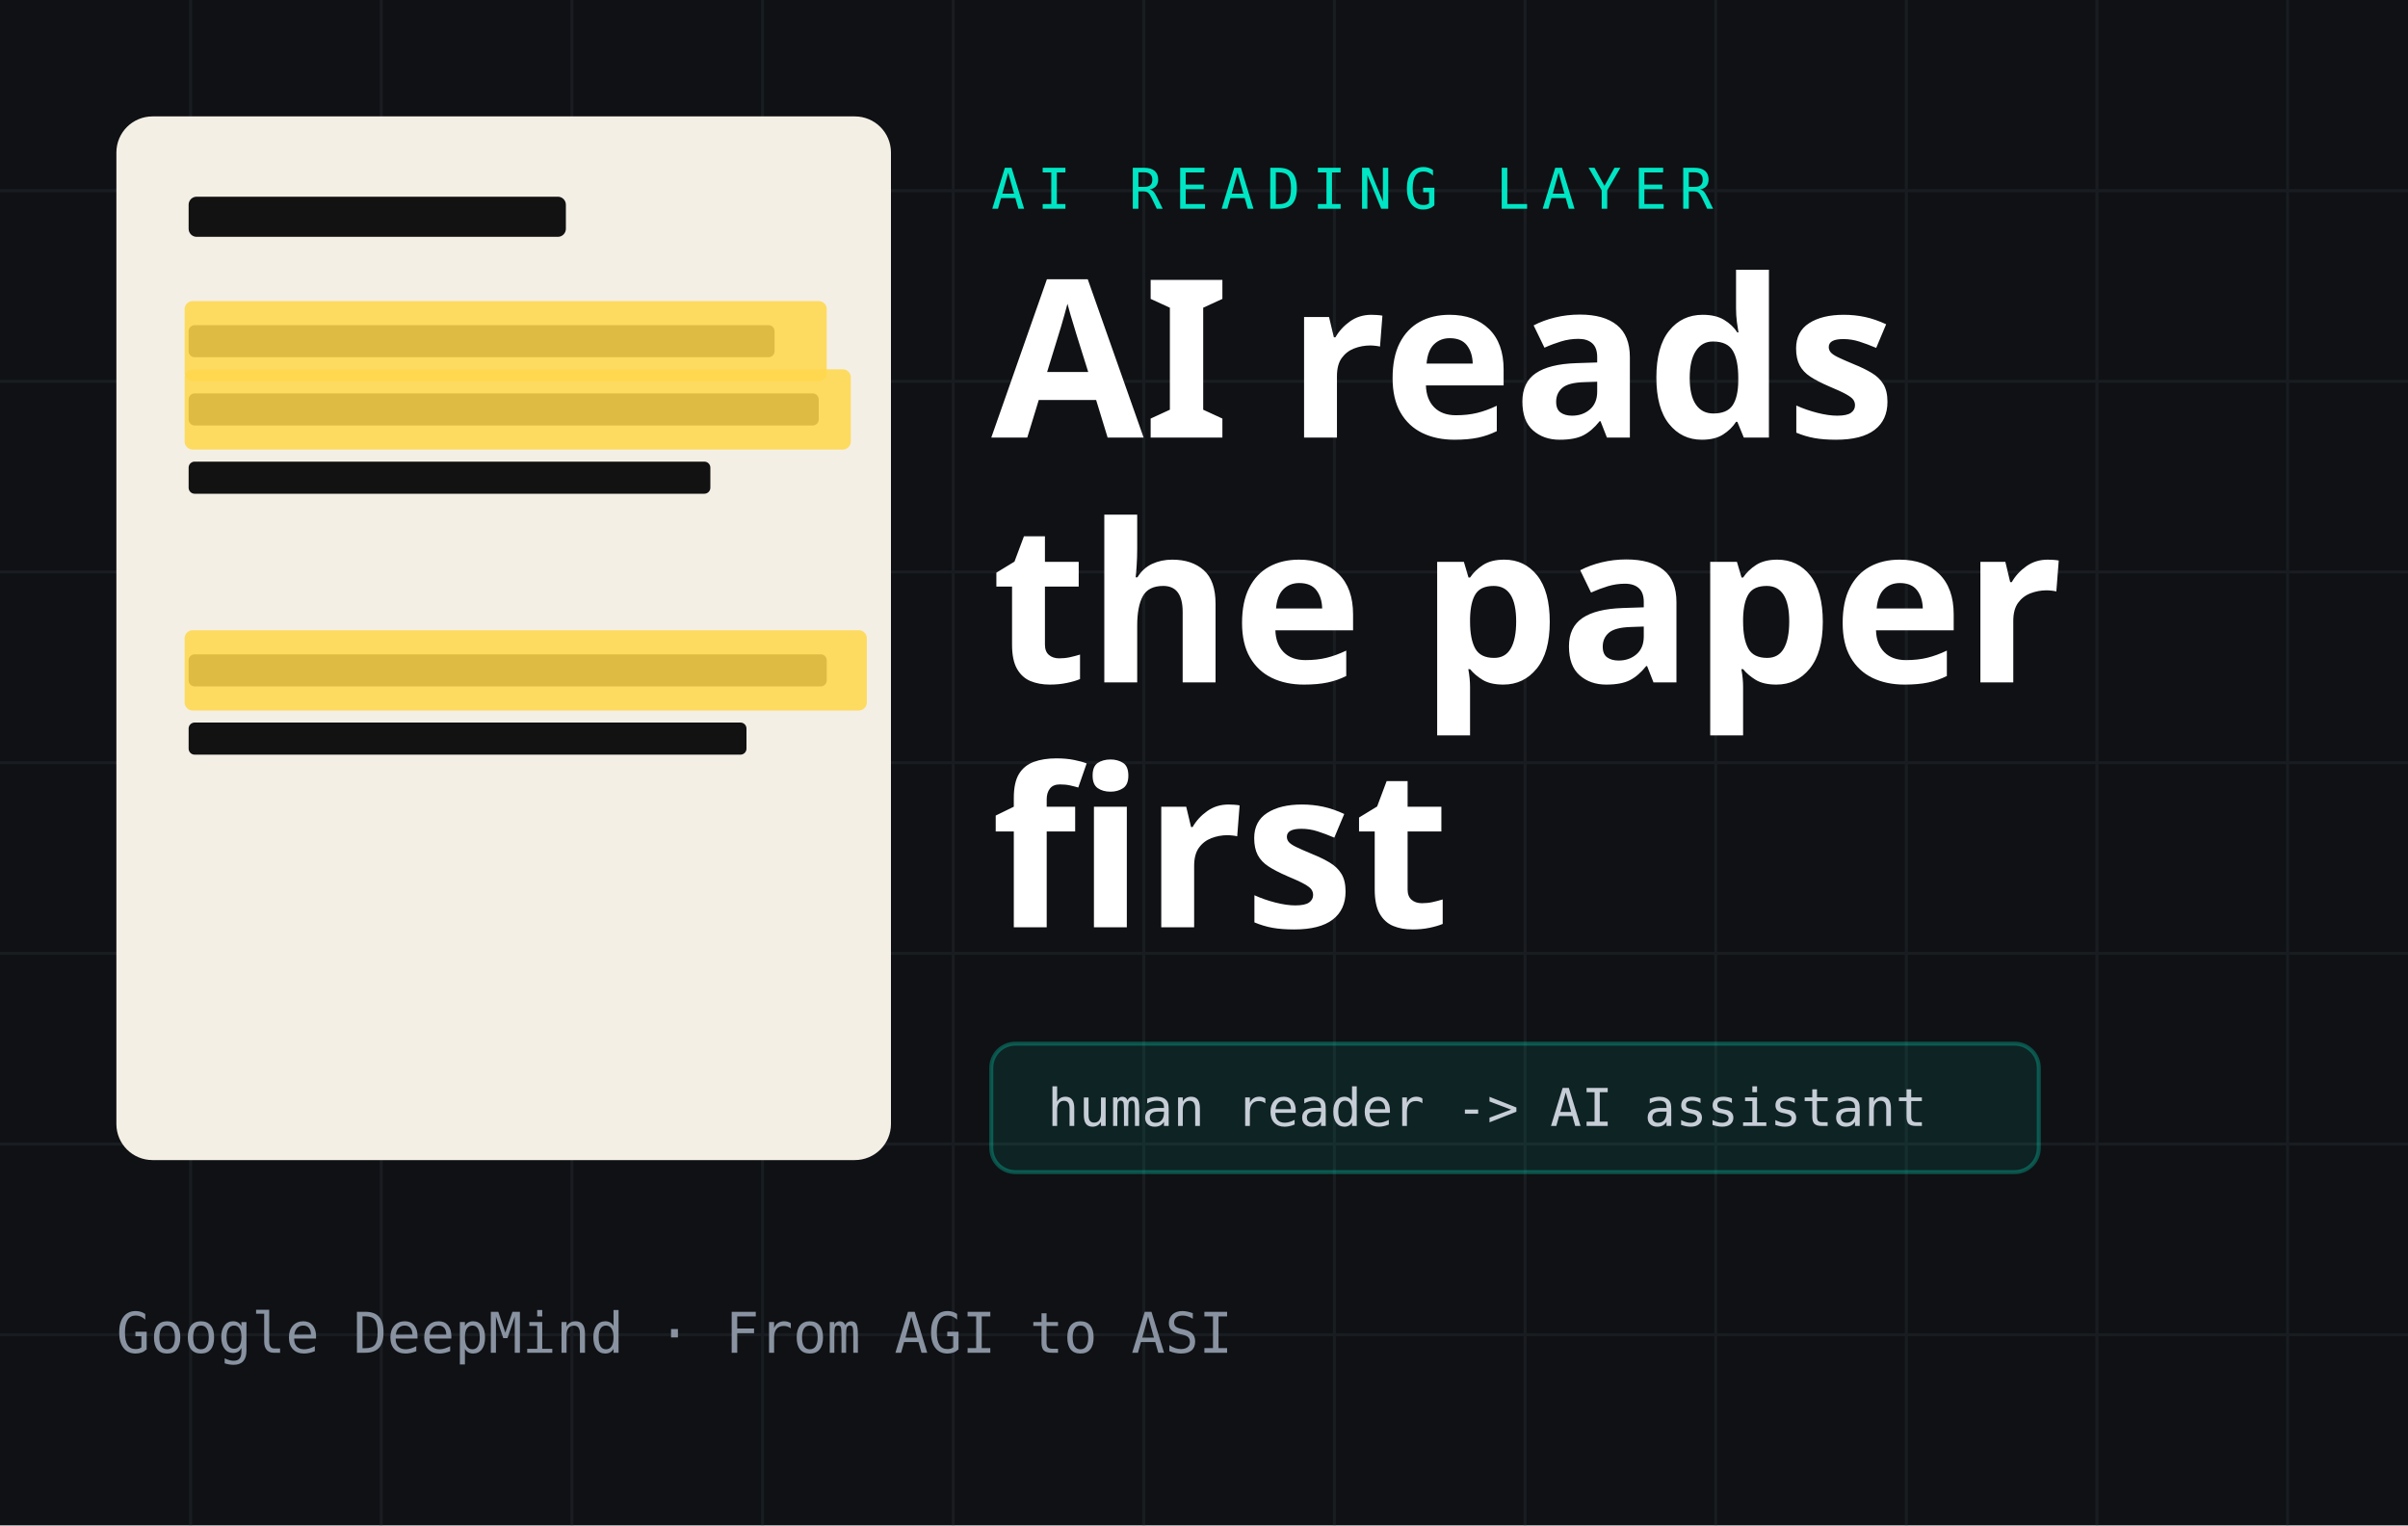
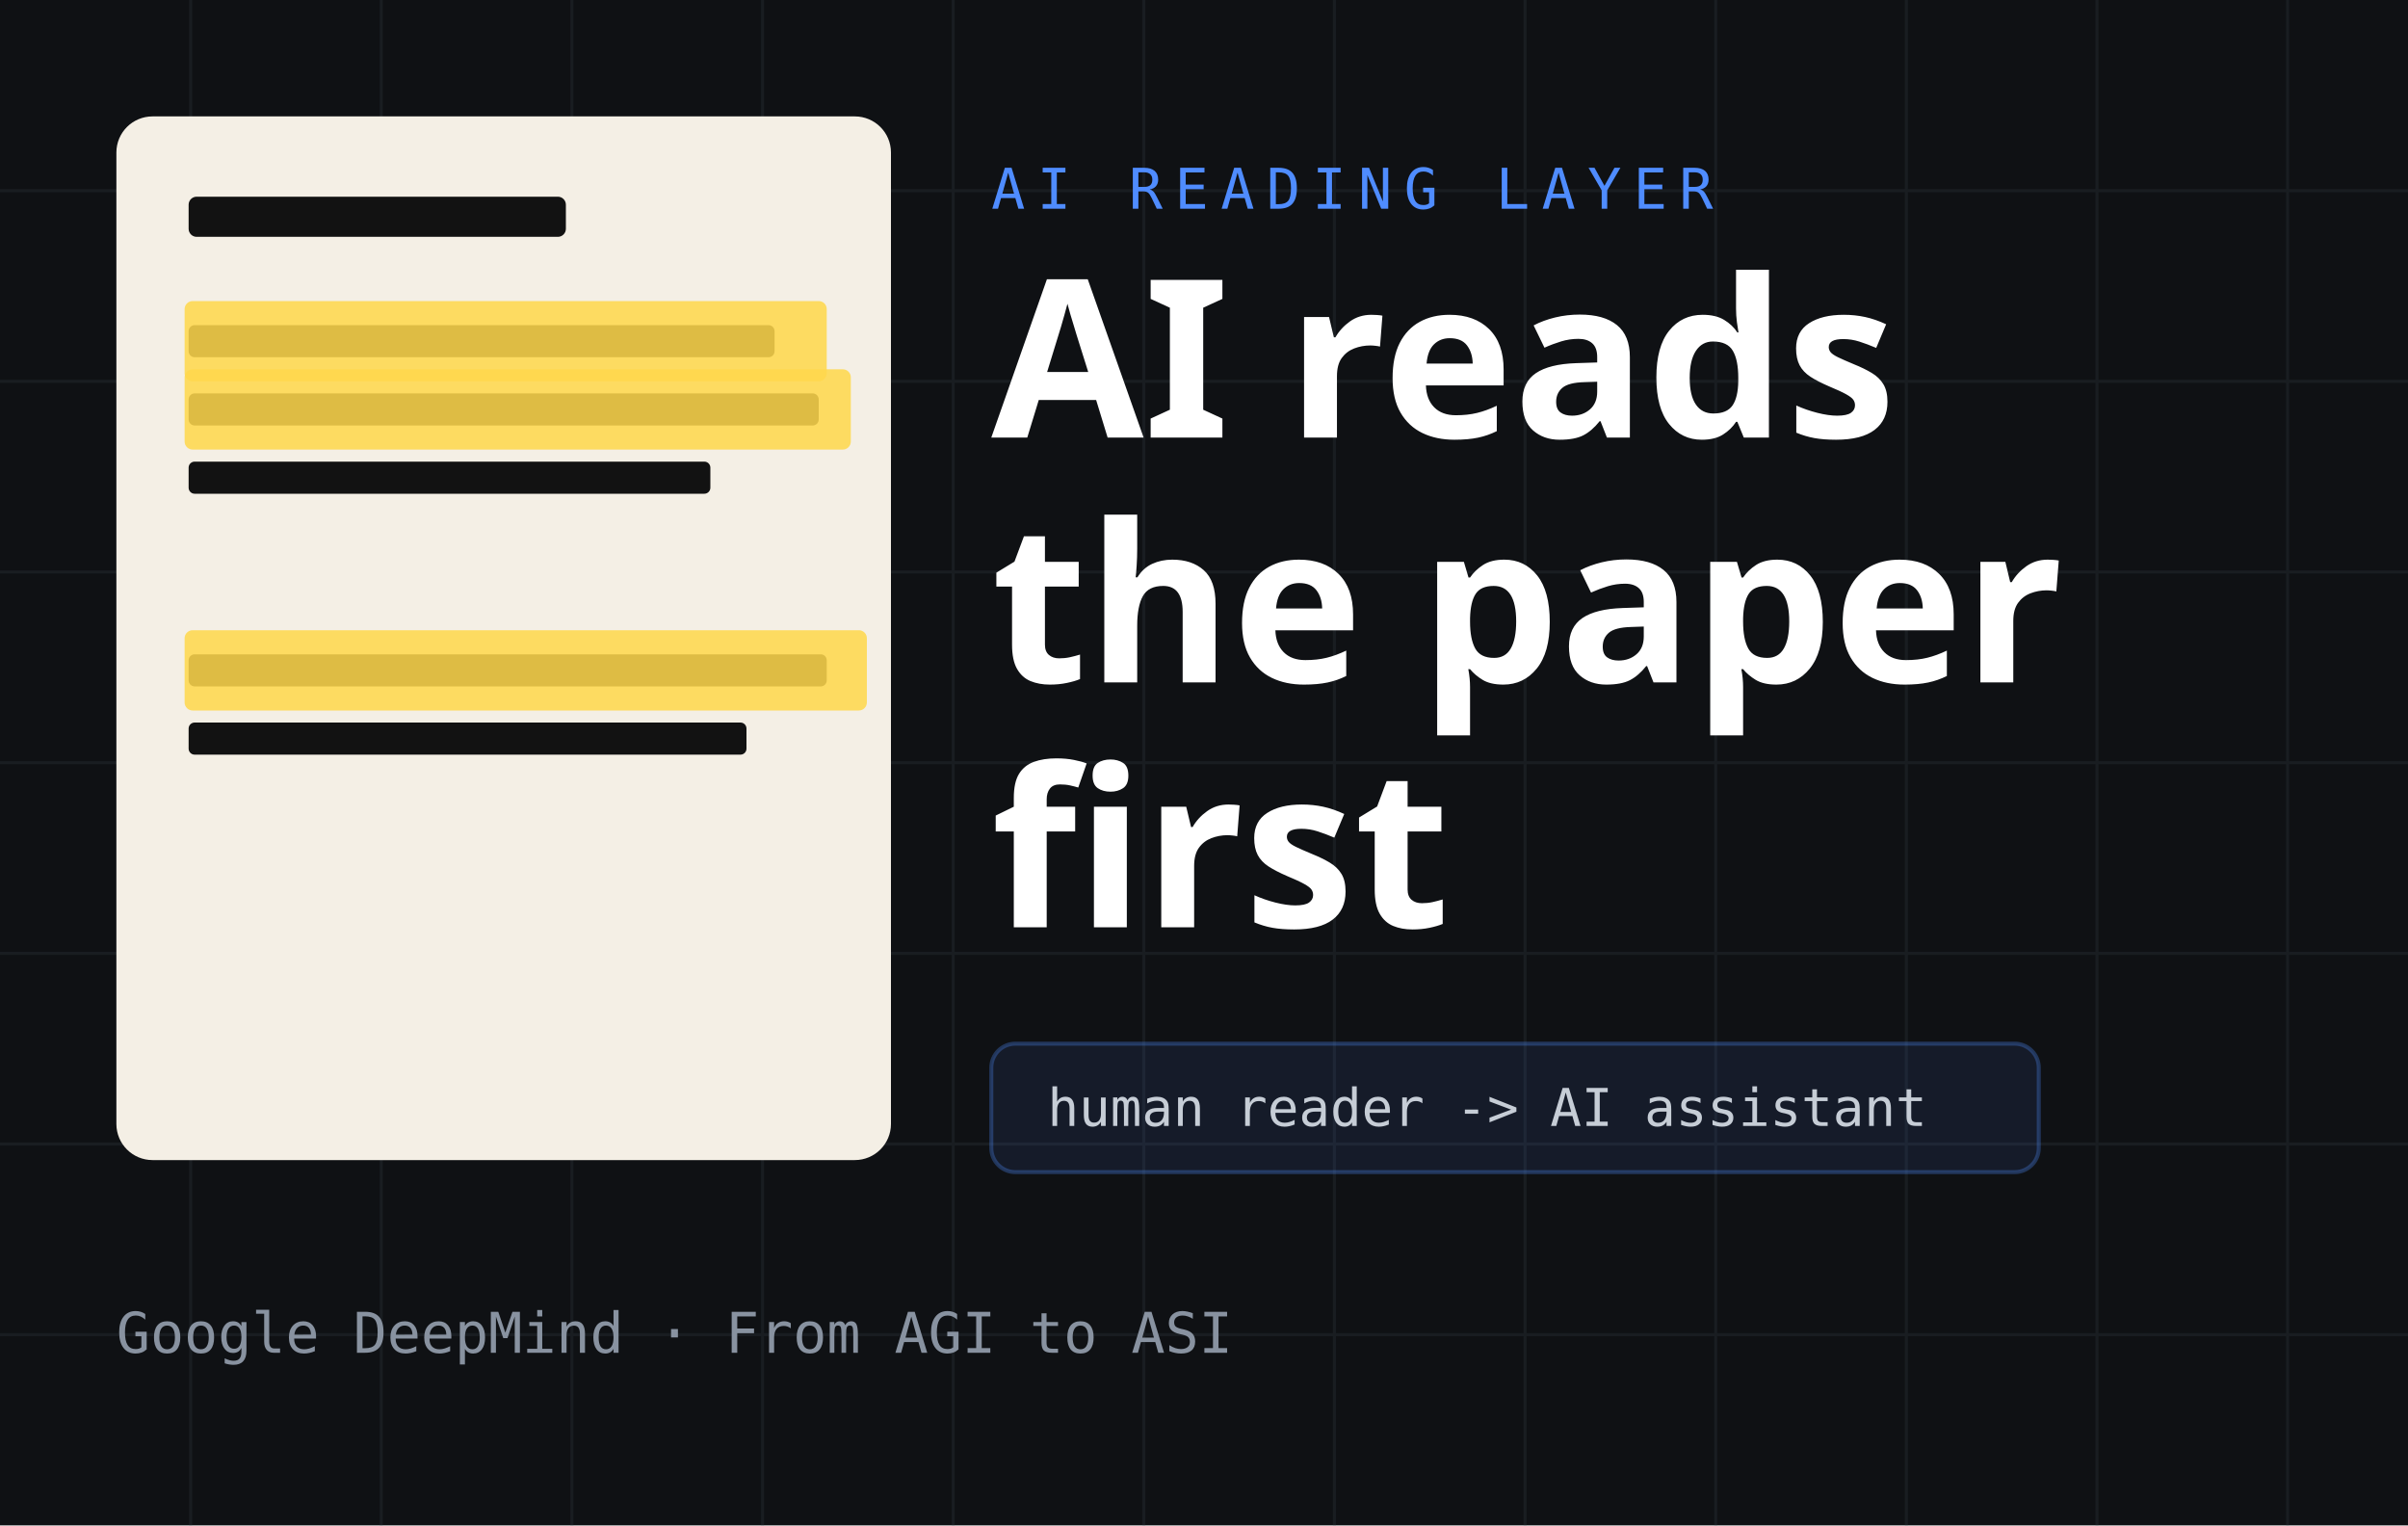
<svg xmlns="http://www.w3.org/2000/svg" width="1200" height="760" viewBox="0 0 1200 760" fill="none">
  <rect width="1200" height="760" fill="#0f1114" />
  <g opacity="0.34">
    <path d="M0 95H1200M0 190H1200M0 285H1200M0 380H1200M0 475H1200M0 570H1200M0 665H1200" stroke="#2b343c" stroke-width="1.5" />
    <path d="M95 0V760M190 0V760M285 0V760M380 0V760M475 0V760M570 0V760M665 0V760M760 0V760M855 0V760M950 0V760M1045 0V760M1140 0V760" stroke="#2b343c" stroke-width="1.5" />
  </g>
  <rect x="58" y="58" width="386" height="520" rx="18" fill="#f4efe5" />
  <rect x="94" y="98" width="188" height="20" rx="4" fill="#121212" />
  <rect x="94" y="162" width="292" height="16" rx="3" fill="#121212" />
  <rect x="94" y="196" width="314" height="16" rx="3" fill="#121212" />
  <rect x="94" y="230" width="260" height="16" rx="3" fill="#121212" />
  <rect x="92" y="150" width="320" height="40" rx="4" fill="#ffd84d" opacity="0.86" />
  <rect x="92" y="184" width="332" height="40" rx="4" fill="#ffd84d" opacity="0.86" />
  <rect x="94" y="326" width="318" height="16" rx="3" fill="#121212" />
  <rect x="94" y="360" width="278" height="16" rx="3" fill="#121212" />
  <rect x="92" y="314" width="340" height="40" rx="4" fill="#ffd84d" opacity="0.86" />
-   <text x="494" y="104" fill="#00e5c3" font-family="JetBrains Mono, monospace" font-size="28" font-weight="500" letter-spacing="6">AI READING LAYER</text>
+   <text x="494" y="104" fill="#4f8cff" font-family="JetBrains Mono, monospace" font-size="28" font-weight="500" letter-spacing="6">AI READING LAYER</text>
  <text x="494" y="218" fill="#ffffff" font-family="Syne, Arial Black, sans-serif" font-size="110" font-weight="800">AI reads</text>
  <text x="494" y="340" fill="#ffffff" font-family="Syne, Arial Black, sans-serif" font-size="110" font-weight="800">the paper</text>
  <text x="494" y="462" fill="#ffffff" font-family="Syne, Arial Black, sans-serif" font-size="110" font-weight="800">first</text>
-   <rect x="494" y="520" width="522" height="64" rx="12" fill="rgba(0,229,195,0.09)" stroke="rgba(0,229,195,0.3)" stroke-width="2" />
+   <rect x="494" y="520" width="522" height="64" rx="12" fill="rgba(79,140,255,0.09)" stroke="rgba(79,140,255,0.3)" stroke-width="2" />
  <text x="522" y="561" fill="#c6cdd6" font-family="JetBrains Mono, monospace" font-size="26">human reader -&gt; AI assistant</text>
  <text x="58" y="674" fill="#8892a0" font-family="JetBrains Mono, monospace" font-size="28">Google DeepMind · From AGI to ASI</text>
</svg>
